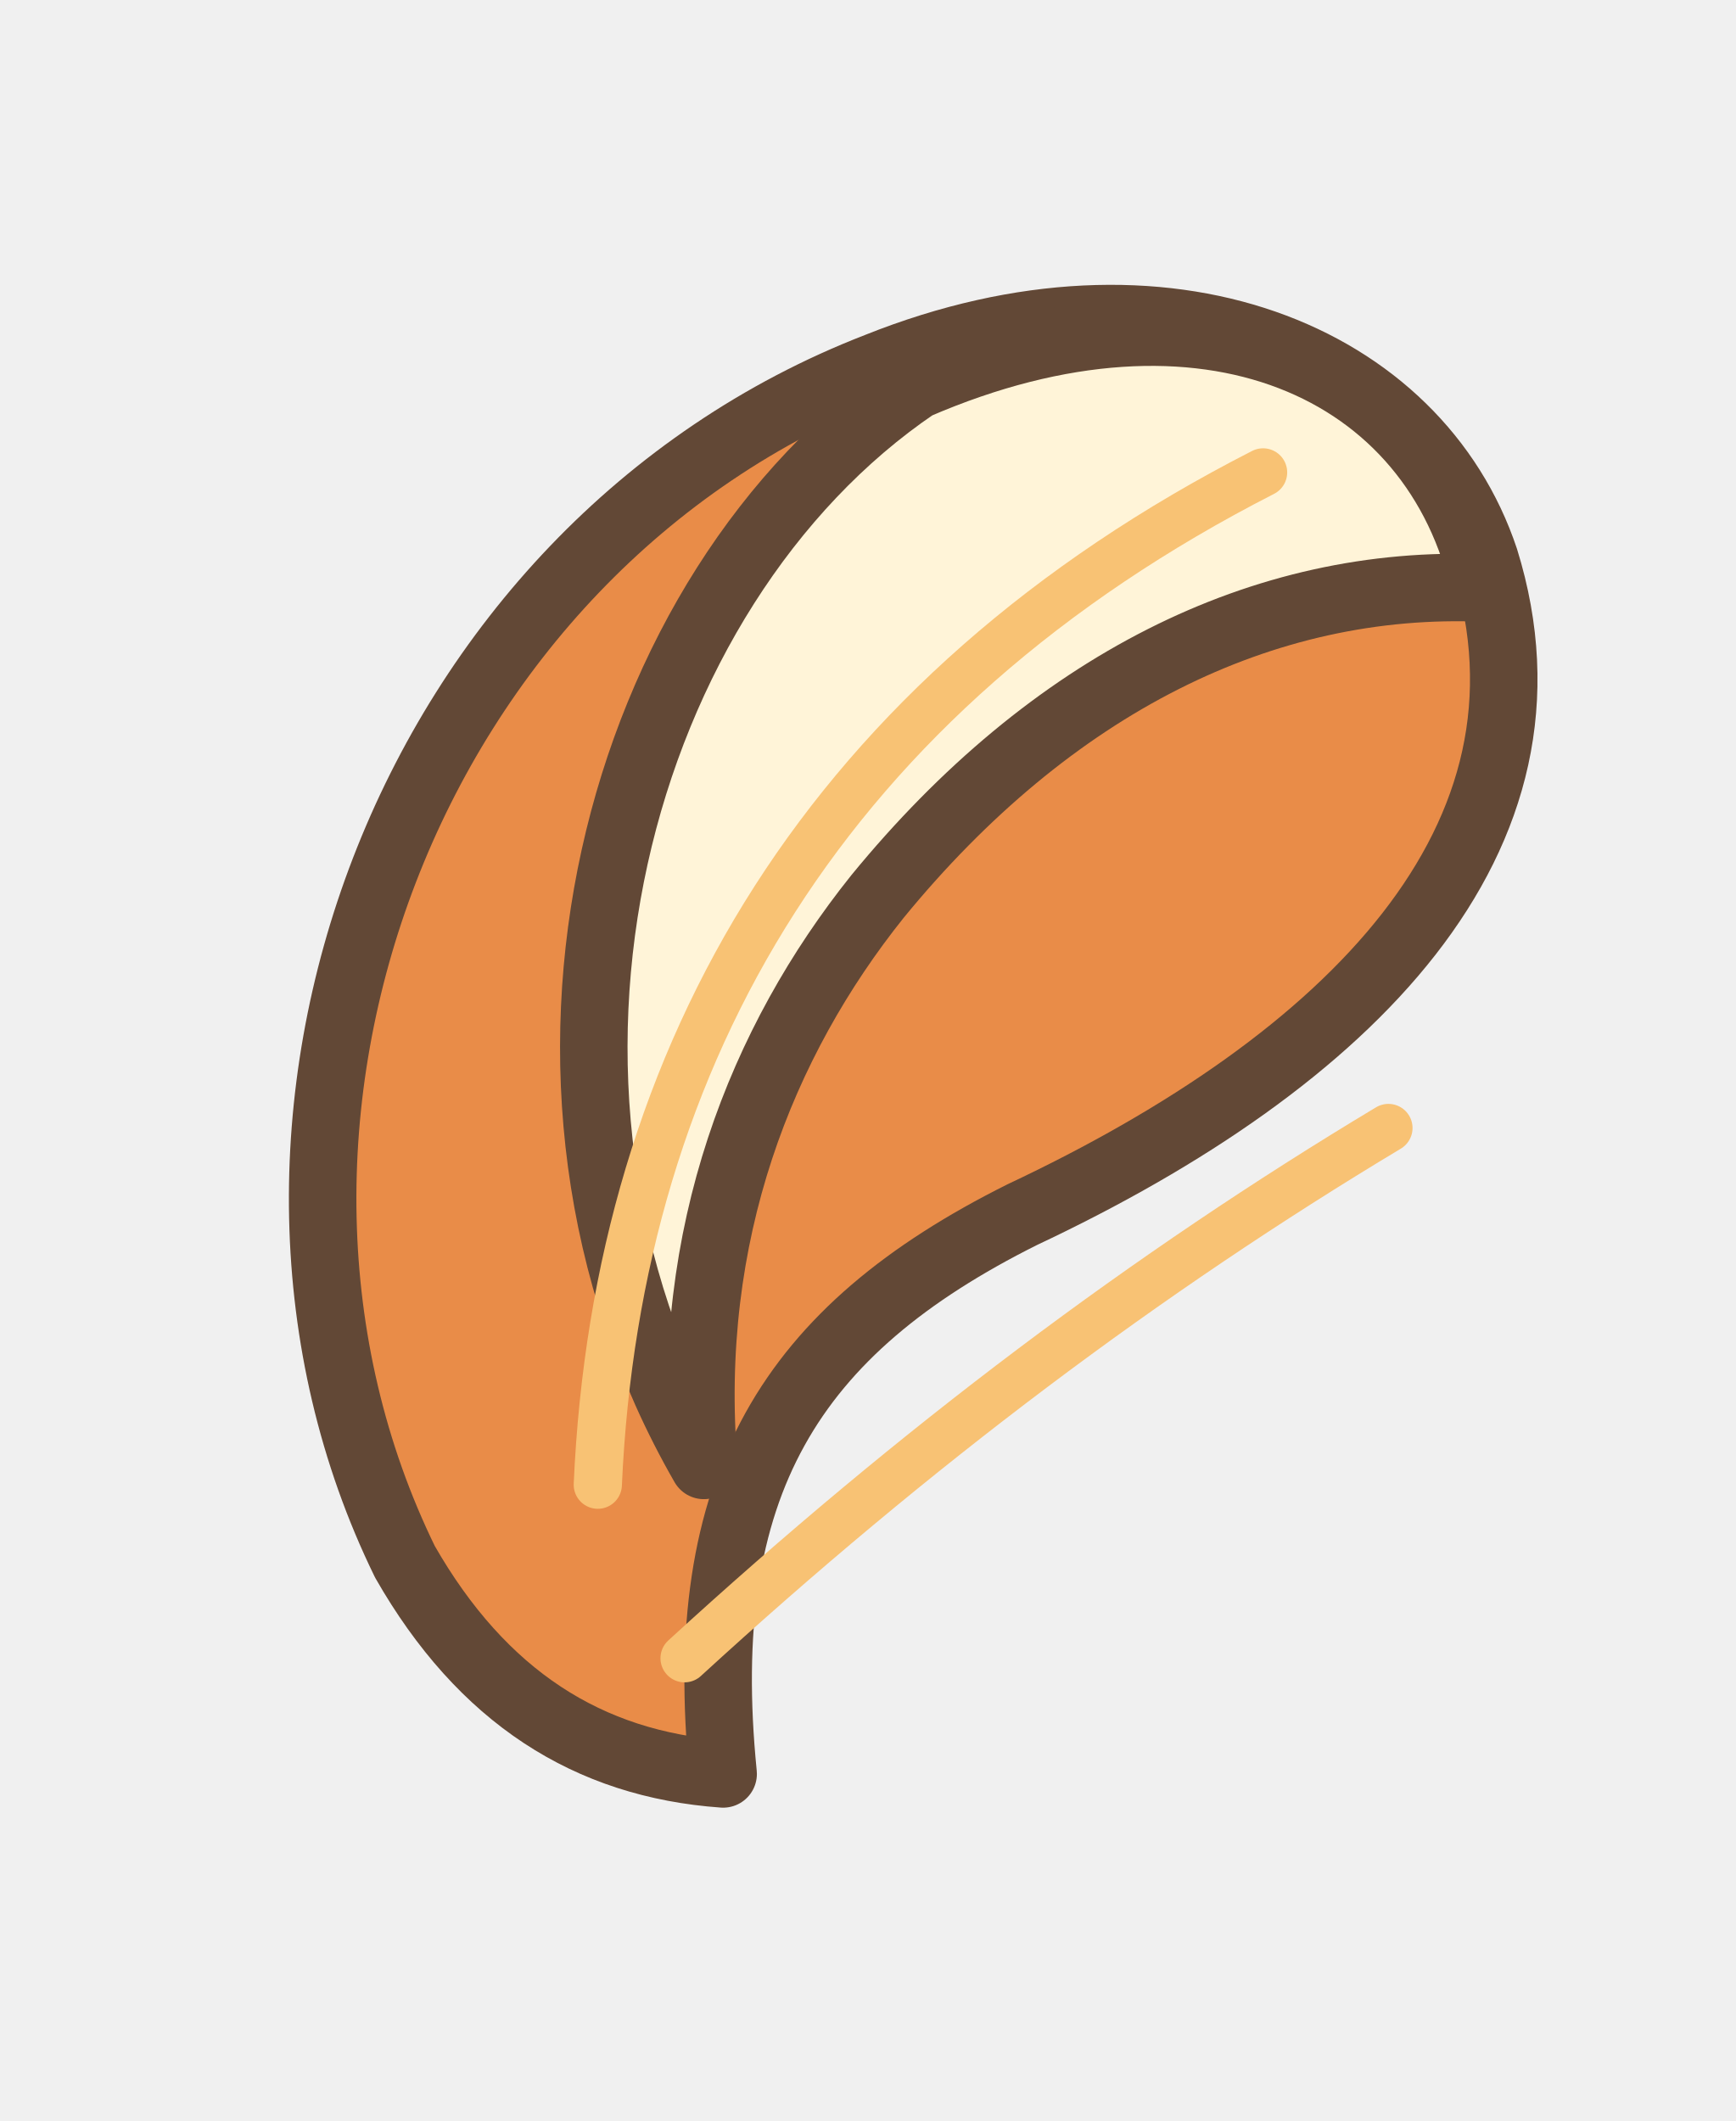
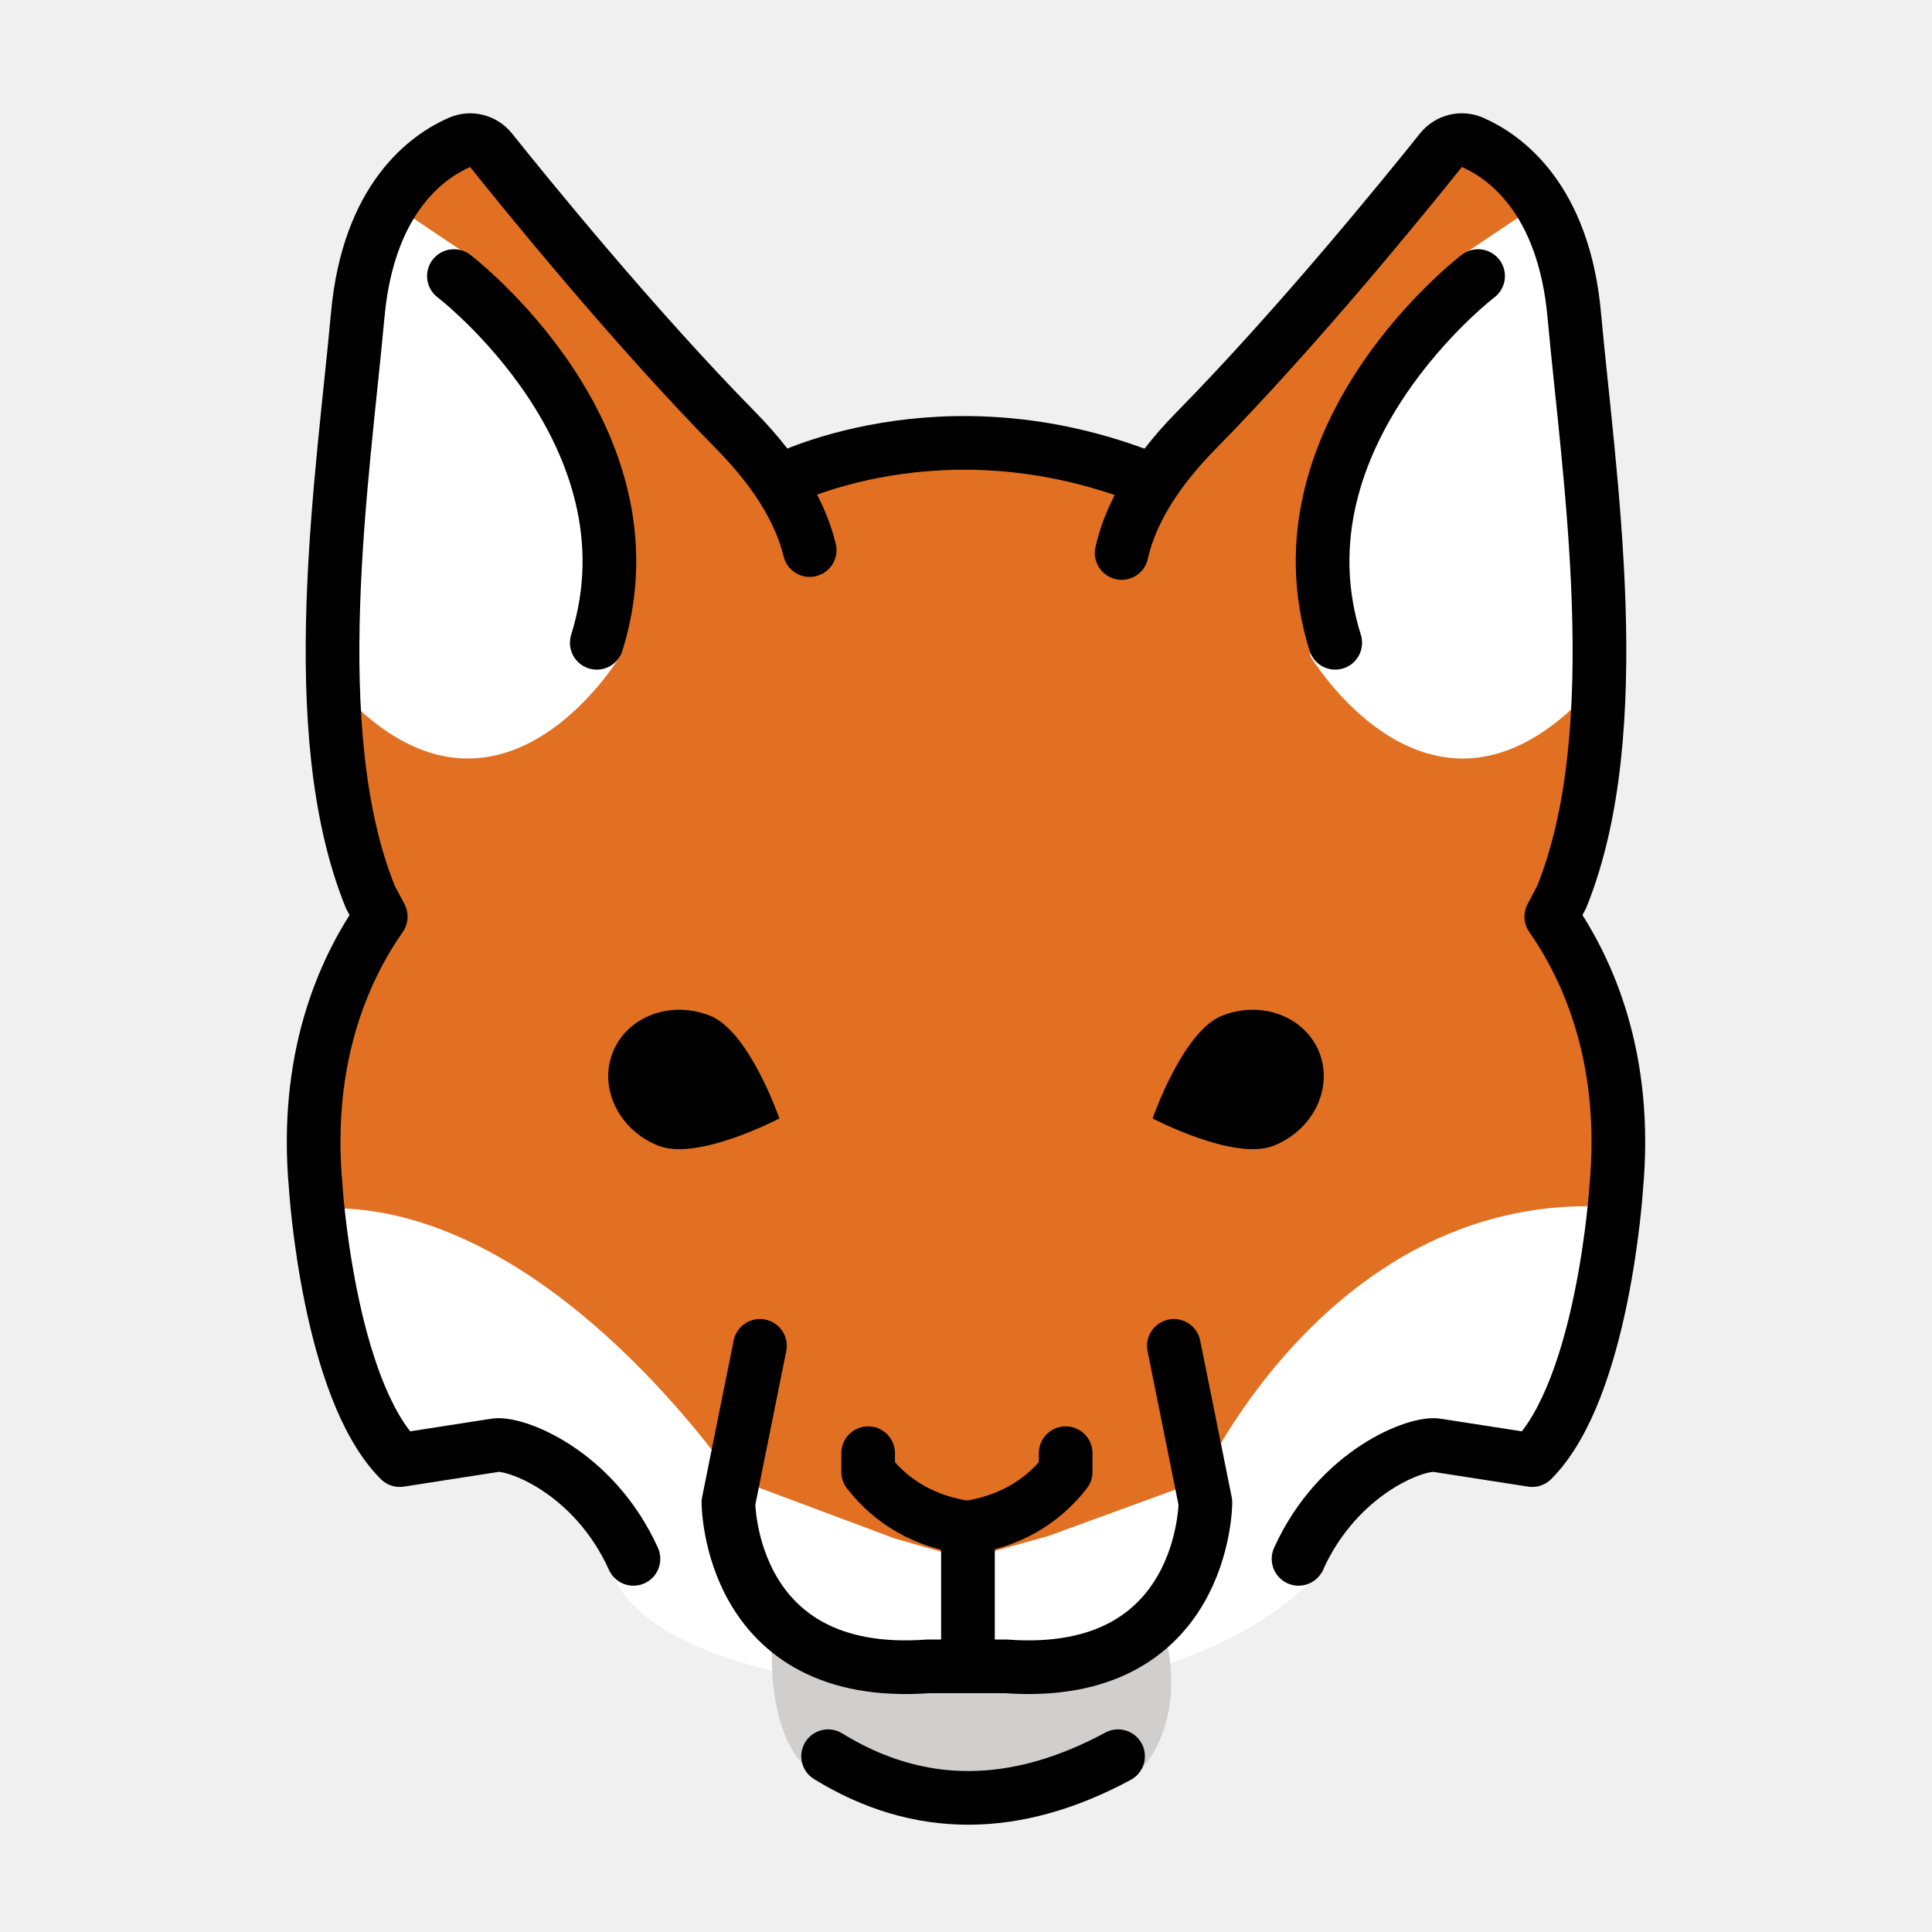
- <svg xmlns="http://www.w3.org/2000/svg" viewBox="0 0 180 220" role="img" aria-label="fox tail">
-   <g fill="none" stroke="#624836" stroke-width="7" stroke-linecap="round" stroke-linejoin="round">
-     <path fill="#e98c48" d="M42 162c-22-45 0-105 49-124 30-12 56-1 63 20 9 29-14 52-48 68-24 12-34 28-31 58-14-1-25-8-33-22z" />
-     <path fill="#fff4d8" d="M95 40c30-13 54-2 59 21-23-1-45 10-63 32-12 15-20 35-18 59-23-40-9-91 22-112z" />
-     <path stroke="#f8c274" stroke-width="5" d="M62 154c2-45 24-82 69-105M71 172c24-22 48-40 73-55" />
+ <svg xmlns="http://www.w3.org/2000/svg" id="emoji" viewBox="0 0 72 72">
+   <g id="color">
+     <path fill="#E27022" stroke="none" d="M17.123,5.306L13.799,9.348l-2.111,12.895l2.5,11.916l-2.5,5.036l0.483,11.388l2.234,4.5 c0,0,6.932-3.333,8.766,3.917l12.902,3.833l13.216-4.25l0.715-2.439l3.575-2.279l3.523,0.548l2.572-6.129L60.312,42 l-1.722-6.575l-0.778-1.264l1.447-4.767l0.218-8.943l-0.963-9.823l-1.705-3.869L54.171,4.667l-5.185,6.578 l-5.482,6.707H42.171l-5.159-1.411l-9.174,0.581l-4.75-5.038l-3.275-5.167L17.123,5.306" />
+     <path fill="#FFFFFF" stroke="none" d="M11.338,45.083c6.042-0.655,11.991,4.542,15.991,10.002h0l6.009,2.248l2.657,0.761 L39.046,57.25l5.709-2.084c0,0,5.083-11.25,15.916-10.139l-2.083,8.254L56.9,55l-3.188-0.844l-3.062,1.387 l-1.517,3.091c0,0-3.545,4.455-12.868,4.45c-5.828-0.004-12.26-1.375-13.473-4.484 c-0.861-2.207-3.829-5.037-3.829-5.037l-4.493,0.356L11.338,45.083z" />
+     <path fill="#d0cfce" stroke="none" d="M28.796,60.958c0,0-0.369,3.542,1.378,5.042c1.747,1.5,6.414,1.708,6.414,1.708l5.958-1.792 c0,0,1.708-1.667,0.875-5l-2.75,0.792l-6.497,0.208L28.796,60.958z" />
+     <path fill="#FFFFFF" stroke="none" d="M57.671,7.375l-3.042,2.042L50.171,15.375L48.629,22.5l0.208,1.958c0,0,5,8.375,11.25,0.292 l-0.583-8.583l-0.917-7.25L57.671,7.375z" />
+     <path fill="#FFFFFF" stroke="none" d="M14.271,7.375l3.042,2.042l4.458,5.958l1.542,7.125l-0.208,1.958c0,0-5,8.375-11.25,0.292 l0.583-8.583l0.917-7.25L14.271,7.375z" />
+   </g>
+   <g id="hair" />
+   <g id="skin" />
+   <g id="skin-shadow" />
+   <g id="line">
+     <path fill="#000000" stroke="none" d="M29.045,41.681c0,0-3.039,1.6-4.509,1.017c-1.47-0.583-2.231-2.14-1.701-3.478 c0.531-1.339,2.152-1.951,3.622-1.369C27.927,38.433,29.045,41.681,29.045,41.681z" />
+     <path fill="none" stroke="#000000" stroke-linecap="round" stroke-linejoin="round" stroke-miterlimit="10" stroke-width="2" d="M35.994,56.929c-1.513-0.235-2.736-0.912-3.641-2.075v-0.698" />
+     <path fill="none" stroke="#000000" stroke-linecap="round" stroke-linejoin="round" stroke-miterlimit="10" stroke-width="2" d="M16.916,10.288c0,0,7.752,5.915,5.324,13.667" />
+     <path fill="none" stroke="#000000" stroke-linecap="round" stroke-linejoin="round" stroke-miterlimit="10" stroke-width="2" d="M23.607,58.094c-1.488-3.289-4.481-4.385-5.186-4.228l-3.523,0.548c-2.662-2.662-3.132-10.179-3.132-10.179 c-0.434-4.771,1.03-8.076,2.423-10.075l-0.387-0.73c-2.506-6.186-1.018-15.66-0.47-21.689 c0.398-4.372,2.607-5.916,3.791-6.434c0.415-0.182,0.896-0.06,1.179,0.294 c1.296,1.621,5.316,6.574,9.124,10.447c1.682,1.711,2.451,3.222,2.748,4.452" />
+     <path fill="#000000" stroke="none" d="M42.955,41.681c0,0,3.039,1.6,4.509,1.017c1.47-0.583,2.231-2.14,1.701-3.478s-2.152-1.951-3.622-1.369 C44.073,38.433,42.955,41.681,42.955,41.681z" />
+     <path fill="none" stroke="#000000" stroke-linecap="round" stroke-linejoin="round" stroke-miterlimit="10" stroke-width="2" d="M36.073,61.708v-4.779c1.513-0.235,2.736-0.912,3.641-2.075v-0.698" />
+     <path fill="none" stroke="#000000" stroke-linecap="round" stroke-linejoin="round" stroke-miterlimit="10" stroke-width="2" d="M43.747,50.156l1.175,5.837c0,0,0,6.655-7.439,6.107h-2.898c-7.439,0.548-7.439-6.107-7.439-6.107l1.175-5.837" />
+     <path fill="none" stroke="#000000" stroke-linecap="round" stroke-linejoin="round" stroke-miterlimit="10" stroke-width="2" d="M55.084,10.288c0,0-7.752,5.915-5.324,13.667" />
+     <path fill="none" stroke="#000000" stroke-linecap="round" stroke-linejoin="round" stroke-miterlimit="10" stroke-width="2" d="M48.393,58.094c1.488-3.289,4.481-4.385,5.186-4.228l3.523,0.548c2.662-2.662,3.132-10.179,3.132-10.179 c0.434-4.769-1.029-8.074-2.422-10.074l0.386-0.732c2.506-6.186,1.018-15.66,0.47-21.689 c-0.398-4.372-2.607-5.916-3.791-6.434C54.462,5.124,53.981,5.246,53.698,5.6 c-1.296,1.621-5.316,6.574-9.124,10.447c-1.732,1.762-2.496,3.312-2.773,4.561" />
+     <path fill="none" stroke="#000000" stroke-linecap="round" stroke-linejoin="round" stroke-miterlimit="10" stroke-width="2" d="M41.667,65.449c-3.804,2.051-7.418,2.089-10.806,0" />
+     <path fill="none" stroke="#000000" stroke-linecap="round" stroke-linejoin="round" stroke-miterlimit="10" stroke-width="2" d="M29.018,17.952c0,0,6.055-3.184,13.781-0.104" />
  </g>
</svg>
